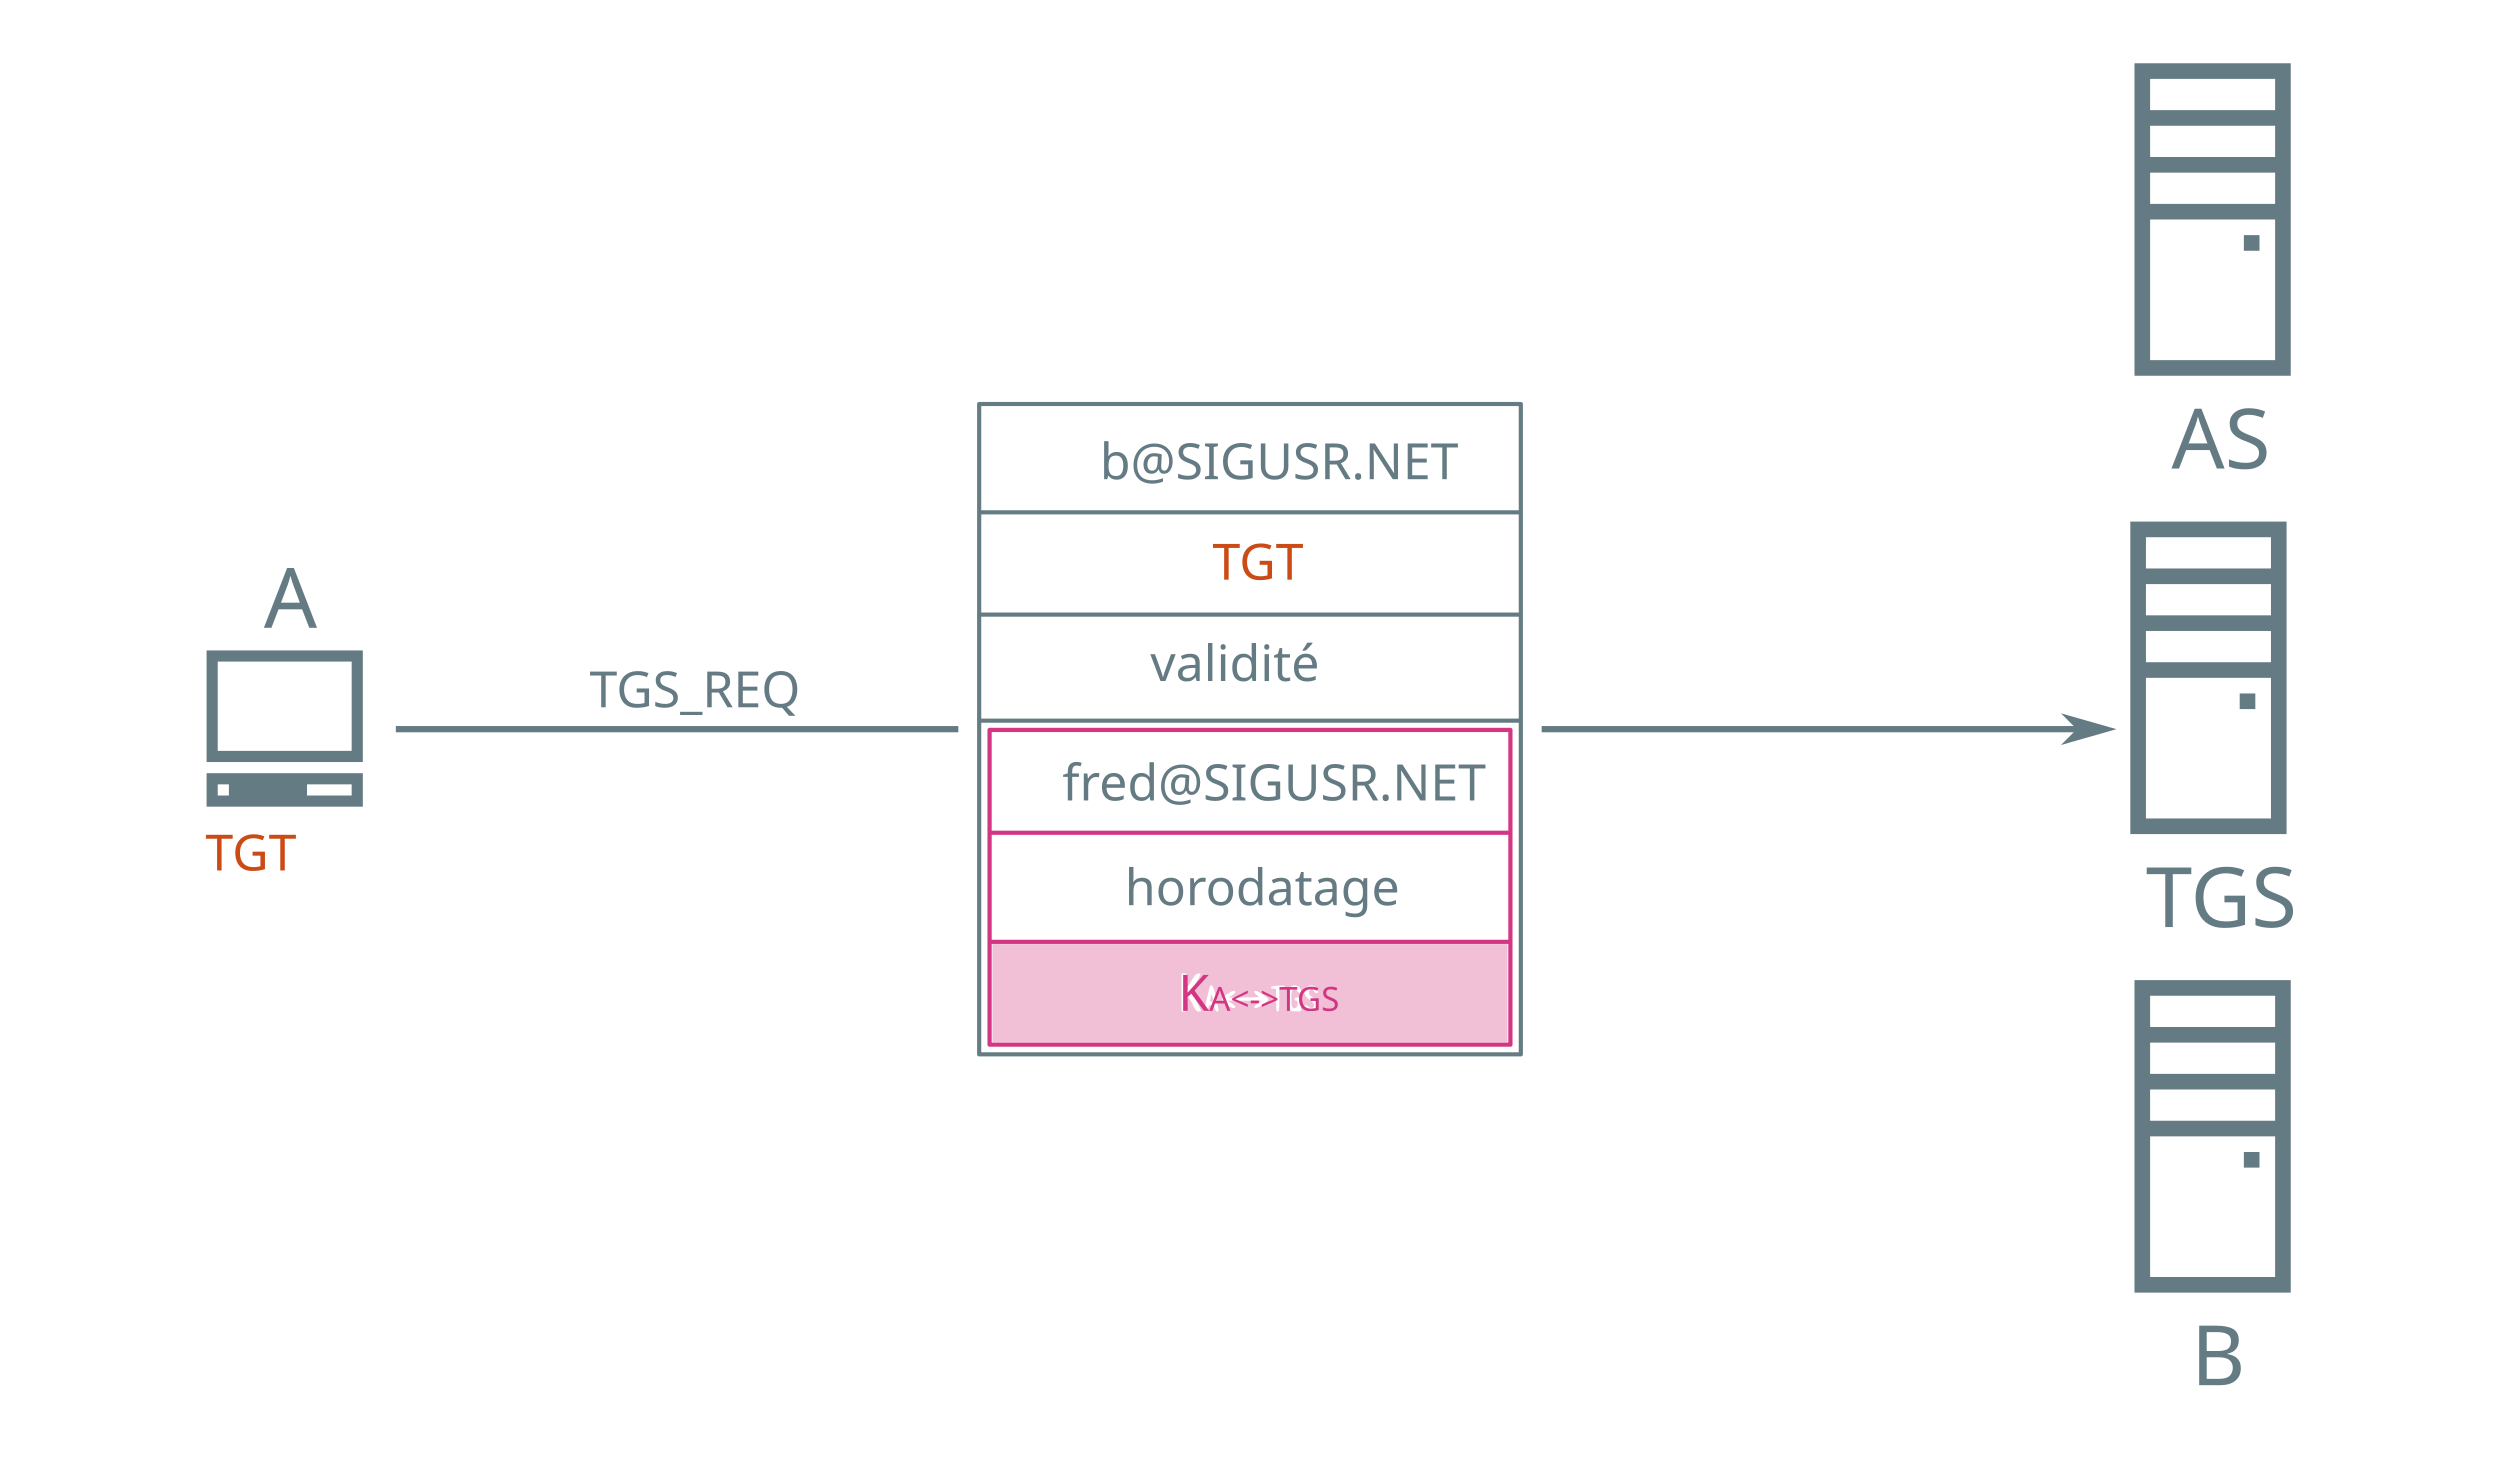
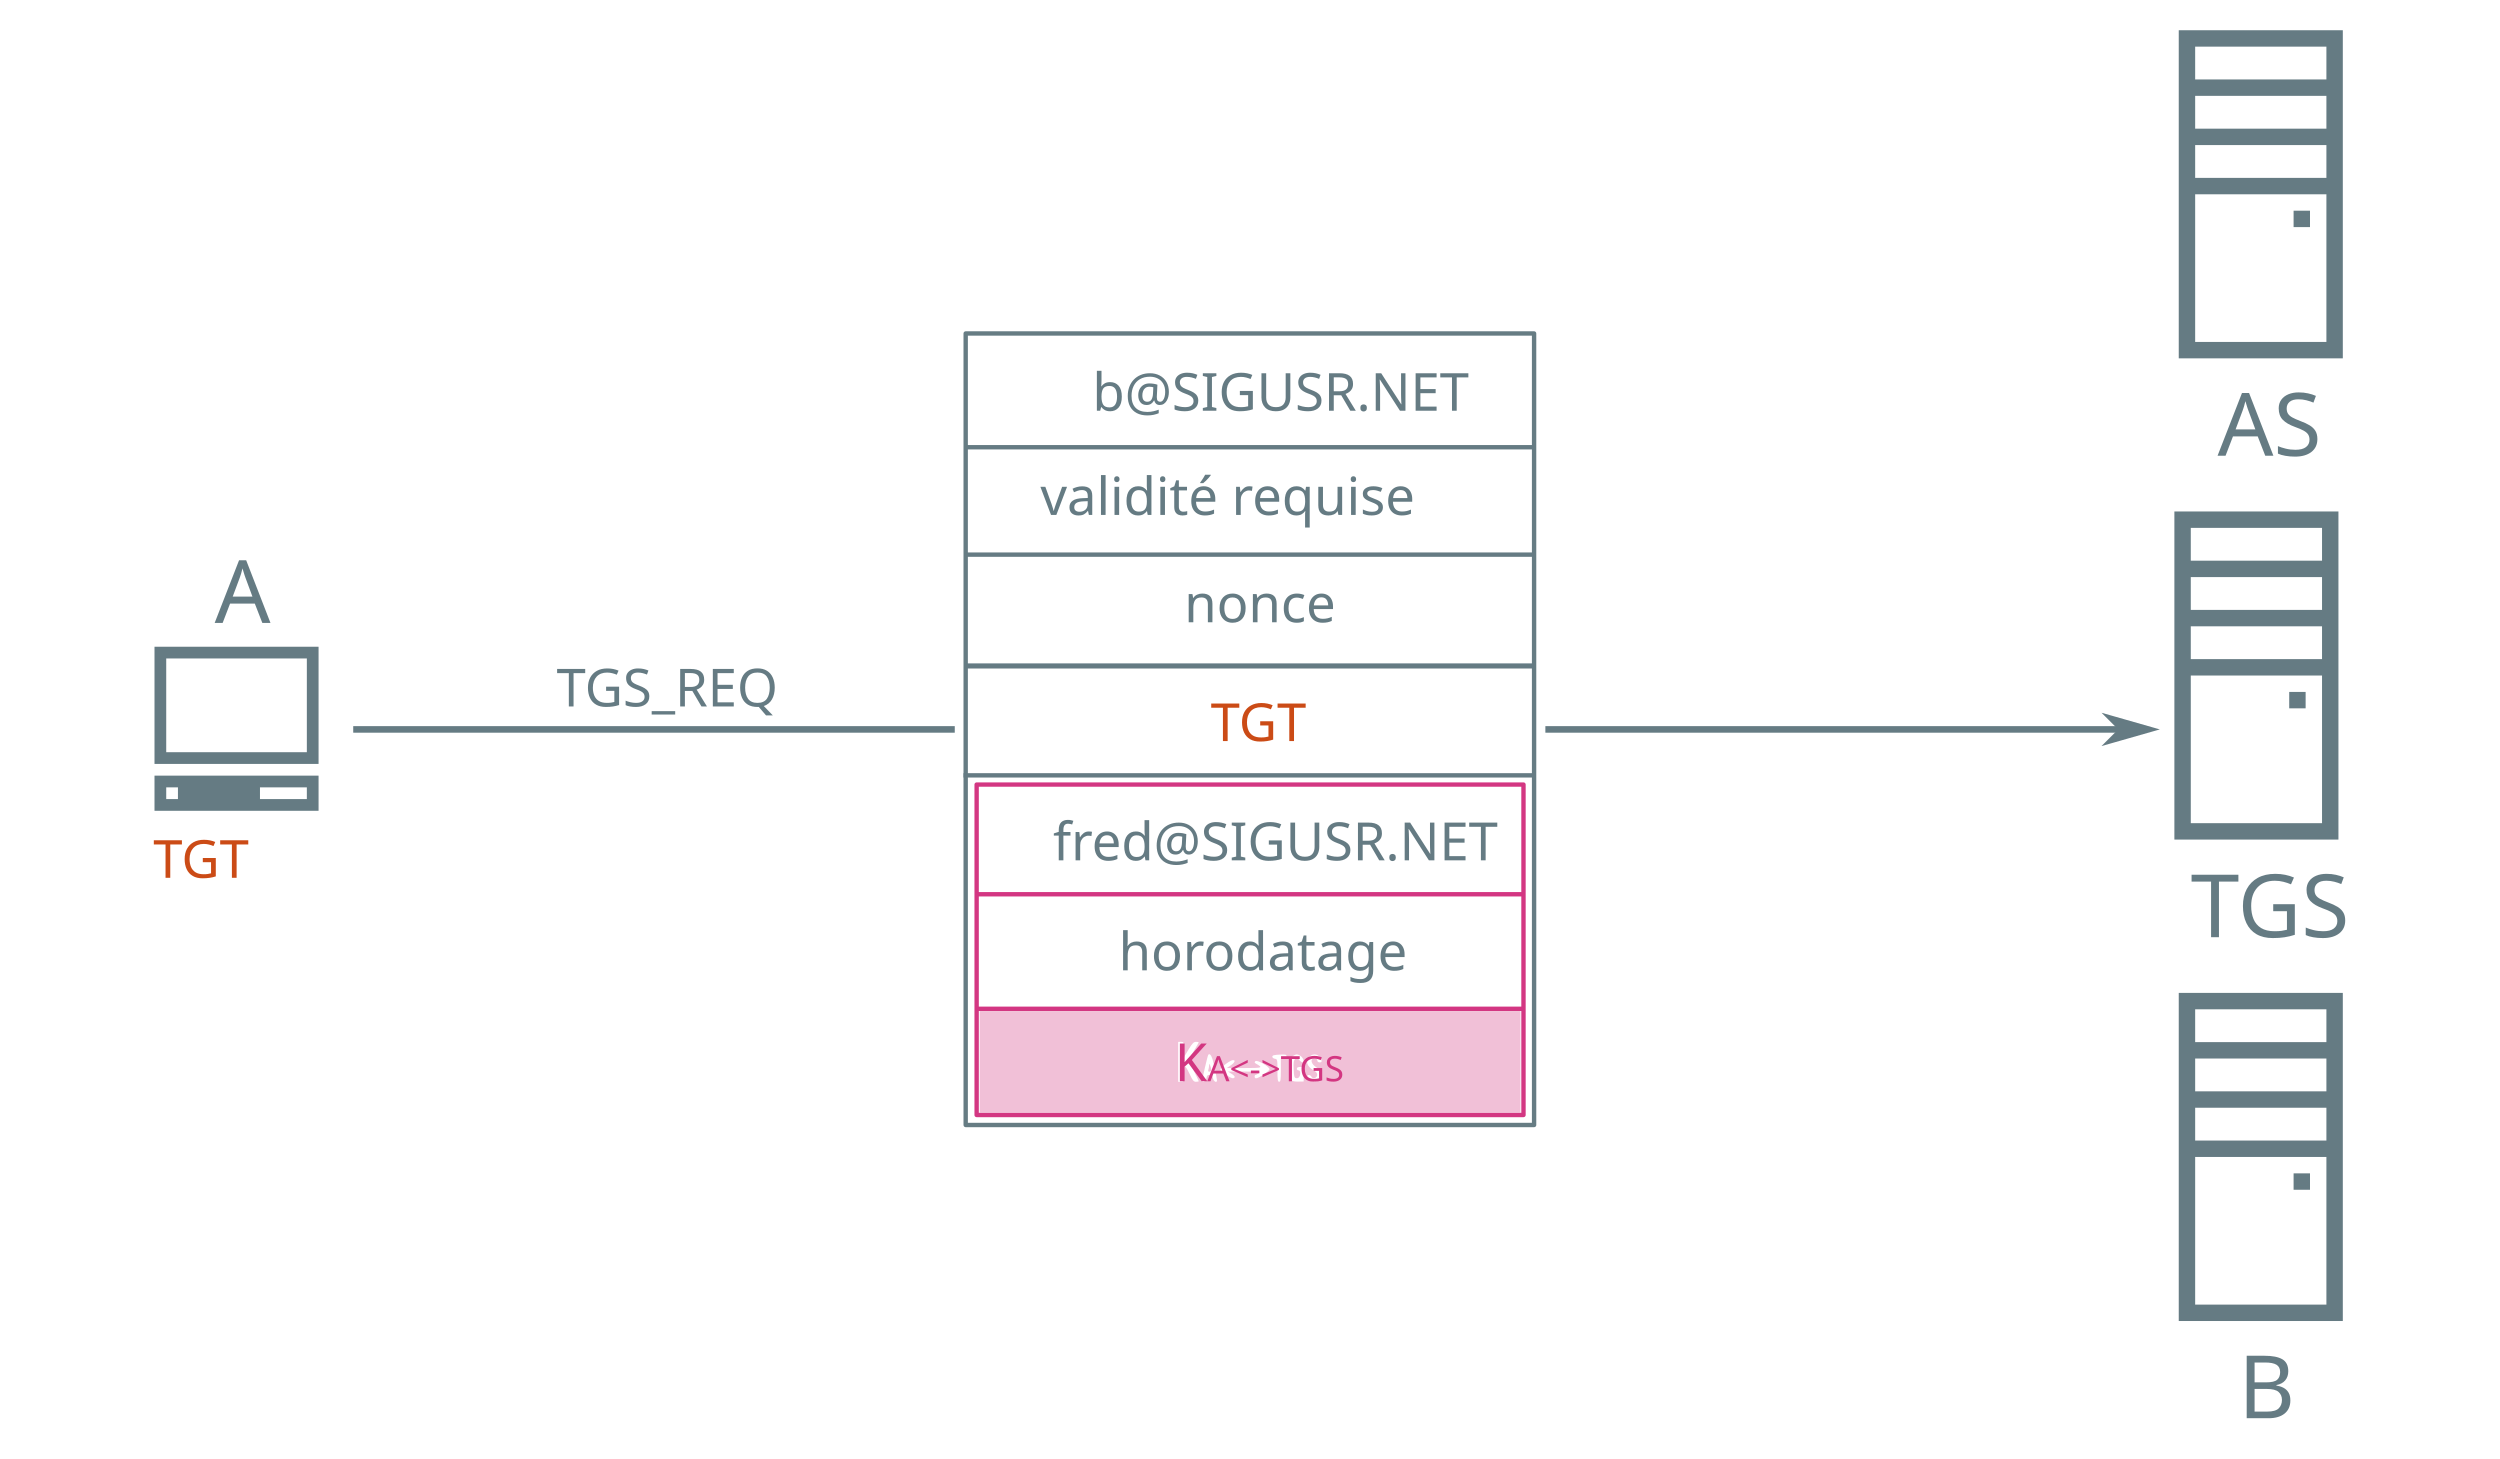
<svg xmlns="http://www.w3.org/2000/svg" width="1200" height="700" viewBox="0 0 1200 700" version="1.1" id="svg5">
  <defs id="defs5">
    <marker style="overflow:visible;" id="Arrow1Mend" refX="0.0" refY="0.0" orient="auto">
      <path transform="scale(0.4) rotate(180) translate(10,0)" style="fill-rule:evenodd;fill:context-stroke;stroke:context-stroke;stroke-width:1.0pt;" d="M 0.0,0.0 L 5.0,-5.0 L -12.5,0.0 L 5.0,5.0 L 0.0,0.0 z " id="path16067" />
    </marker>
  </defs>
  <style id="style2">
        @font-face {
            font-family: 'Iosevka';
            font-display: swap;
            font-weight: 400;
            font-stretch: normal;
            font-style: normal;
            src: url('/dist/theme/fonts/Iosevka/WOFF2/Iosevka-Regular.woff2') format('woff2');
        }

        @font-face {
            font-family: 'Iosevka';
            font-display: swap;
            font-weight: 400;
            font-stretch: normal;
            font-style: italic;
            src: url('/dist/theme/fonts/Iosevka/WOFF2/Iosevka-Italic.woff2') format('woff2');
        }

        @font-face {
            font-family: 'Iosevka';
            font-display: swap;
            font-weight: 700;
            font-stretch: normal;
            font-style: normal;
            src: url('/dist/theme/fonts/Iosevka/WOFF2/Iosevka-Bold.woff2') format('woff2');
        }

        @font-face {
            font-family: 'Iosevka';
            font-display: swap;
            font-weight: 700;
            font-stretch: normal;
            font-style: italic;
            src: url('/dist/theme/fonts/Iosevka/WOFF2/Iosevka-BoldItalic.woff2') format('woff2');
        }
    </style>
-   <g id="g966" transform="matrix(0.9921875,0,0,0.9921875,56.60349,347.3899)">
+   <g id="g966" transform="matrix(1.041763,0,0,1.041763,29.48436,347.3777)">
    <rect class="st0" height="48.594" id="XMLID_2248_" width="70.191" x="45.587" y="-32.763" style="fill:none;stroke:#657b83;stroke-width:5.399;stroke-miterlimit:10;stroke-opacity:1" />
    <path class="st1" d="M 42.887,23.93 V 40.128 H 118.478 V 23.93 Z m 10.799,10.799 h -5.399 v -5.399 h 5.399 z m 59.393,0 H 91.481 V 29.33 H 113.078 Z" id="XMLID_49_" style="fill:#657b83;fill-opacity:1;stroke-width:2.7" />
  </g>
-   <g id="g977-4" transform="matrix(0.9921875,0,0,0.9921875,423.9048,551.2061)">
+   <g id="g977-4" transform="matrix(1.041763,0,0,1.041763,415.1382,561.3778)">
    <path d="m 605.382,-81.387 v 22.677 7.559 15.118 7.559 15.118 7.559 75.591 h 75.591 v -75.591 -7.559 -15.118 -7.559 -15.118 -7.559 -22.677 z m 7.559,7.559 h 60.472 v 15.118 h -60.472 z m 0,22.677 h 60.472 v 15.118 h -60.472 z m 0,22.677 h 60.472 v 15.118 h -60.472 z m 0,22.677 h 60.472 V 62.235 h -60.472 z m 45.354,7.559 v 7.559 h 7.559 V 1.762 Z" style="fill:#657b83;fill-opacity:1;stroke:none;stroke-width:0px" id="path2-7" />
  </g>
-   <text xml:space="preserve" style="font-size:40px;line-height:1.25;font-family:Iosevka;-inkscape-font-specification:'Iosevka, Normal';fill:#657b83;fill-opacity:1" x="126.656" y="301.336" id="text2107">
-     <tspan id="tspan2105" x="126.656" y="301.336">A</tspan>
+   <text xml:space="preserve" style="font-size:41.999px;line-height:1.25;font-family:Iosevka;-inkscape-font-specification:'Iosevka, Normal';fill:#657b83;fill-opacity:1;stroke-width:1.05" x="103.037" y="299.023" id="text2107">
+     <tspan id="tspan2105" x="103.037" y="299.023" style="stroke-width:1.05">A</tspan>
  </text>
-   <g id="g977" transform="matrix(0.9921875,0,0,0.9921875,423.9048,111.1158)">
+   <g id="g977" transform="matrix(1.041763,0,0,1.041763,415.1382,99.29806)">
    <path d="m 605.382,-81.387 v 22.677 7.559 15.118 7.559 15.118 7.559 75.591 h 75.591 v -75.591 -7.559 -15.118 -7.559 -15.118 -7.559 -22.677 z m 7.559,7.559 h 60.472 v 15.118 h -60.472 z m 0,22.677 h 60.472 v 15.118 h -60.472 z m 0,22.677 h 60.472 v 15.118 h -60.472 z m 0,22.677 h 60.472 V 62.235 h -60.472 z m 45.354,7.559 v 7.559 h 7.559 V 1.762 Z" style="fill:#657b83;fill-opacity:1;stroke:none;stroke-width:0px" id="path2" />
  </g>
-   <text xml:space="preserve" style="font-size:40px;line-height:1.25;font-family:Iosevka;-inkscape-font-specification:'Iosevka, Normal';fill:#657b83;fill-opacity:1;stroke-width:1" x="1042.297" y="224.889" id="text7127">
-     <tspan id="tspan7125" x="1042.297" y="224.889" style="stroke-width:1">AS</tspan>
+   <text xml:space="preserve" style="font-size:41.999px;line-height:1.25;font-family:Iosevka;-inkscape-font-specification:'Iosevka, Normal';fill:#657b83;fill-opacity:1;stroke-width:1.05" x="1064.429" y="218.756" id="text7127">
+     <tspan id="tspan7125" x="1064.429" y="218.756" style="stroke-width:1.05">AS</tspan>
  </text>
-   <g id="g977-0" transform="matrix(0.9921875,0,0,0.9921875,421.9048,331.1158)">
+   <g id="g977-0" transform="matrix(1.041763,0,0,1.041763,413.0383,330.2905)">
    <path d="m 605.382,-81.387 v 22.677 7.559 15.118 7.559 15.118 7.559 75.591 h 75.591 v -75.591 -7.559 -15.118 -7.559 -15.118 -7.559 -22.677 z m 7.559,7.559 h 60.472 v 15.118 h -60.472 z m 0,22.677 h 60.472 v 15.118 h -60.472 z m 0,22.677 h 60.472 v 15.118 h -60.472 z m 0,22.677 h 60.472 V 62.235 h -60.472 z m 45.354,7.559 v 7.559 h 7.559 V 1.762 Z" style="fill:#657b83;fill-opacity:1;stroke:none;stroke-width:0px" id="path2-4" />
  </g>
-   <text xml:space="preserve" style="font-size:40px;line-height:1.25;font-family:Iosevka;-inkscape-font-specification:'Iosevka, Normal';fill:#657b83;fill-opacity:1" x="1030.017" y="444.989" id="text7127-8">
-     <tspan id="tspan7125-8" x="1030.017" y="444.989">TGS</tspan>
+   <text xml:space="preserve" style="font-size:41.999px;line-height:1.25;font-family:Iosevka;-inkscape-font-specification:'Iosevka, Normal';fill:#657b83;fill-opacity:1;stroke-width:1.05" x="1051.536" y="449.854" id="text7127-8">
+     <tspan id="tspan7125-8" x="1051.536" y="449.854" style="stroke-width:1.05">TGS</tspan>
  </text>
-   <text xml:space="preserve" style="font-size:40px;line-height:1.25;font-family:Iosevka;-inkscape-font-specification:'Iosevka, Normal';fill:#657b83;fill-opacity:1" x="1051.737" y="664.9" id="text9429">
-     <tspan id="tspan9427" x="1051.737" y="664.9">B</tspan>
+   <text xml:space="preserve" style="font-size:41.999px;line-height:1.25;font-family:Iosevka;-inkscape-font-specification:'Iosevka, Normal';fill:#657b83;fill-opacity:1;stroke-width:1.05" x="1074.341" y="680.753" id="text9429">
+     <tspan id="tspan9427" x="1074.341" y="680.753" style="stroke-width:1.05">B</tspan>
  </text>
-   <text xml:space="preserve" style="font-style:normal;font-variant:normal;font-weight:normal;font-stretch:normal;font-size:24px;line-height:1.25;font-family:Iosevka;-inkscape-font-specification:'Iosevka, Normal';font-variant-ligatures:normal;font-variant-caps:normal;font-variant-numeric:normal;font-variant-east-asian:normal;fill:#657b83;fill-opacity:1;stroke:none;stroke-opacity:1" x="527.928" y="230.014" id="text8602">
-     <tspan id="tspan8600" x="527.928" y="230.014">b@SIGUSR.NET</tspan>
+   <text xml:space="preserve" style="font-style:normal;font-variant:normal;font-weight:normal;font-stretch:normal;font-size:25.199px;line-height:1.25;font-family:Iosevka;-inkscape-font-specification:'Iosevka, Normal';font-variant-ligatures:normal;font-variant-caps:normal;font-variant-numeric:normal;font-variant-east-asian:normal;fill:#657b83;fill-opacity:1;stroke:none;stroke-width:0.952;stroke-opacity:1" x="524.359" y="197.151" id="text8602">
+     <tspan id="tspan8600" x="524.359" y="197.151" style="font-size:25.199px;stroke-width:0.952">b@SIGUSR.NET</tspan>
  </text>
-   <text xml:space="preserve" style="font-size:24px;line-height:1.25;font-family:Iosevka;-inkscape-font-specification:'Iosevka, Normal';fill:#cb4b16;fill-opacity:1;stroke:none;stroke-opacity:1" x="582" y="278.235" id="text25298">
-     <tspan id="tspan25296" x="582" y="278.235">TGT</tspan>
+   <text xml:space="preserve" style="font-size:25.199px;line-height:1.25;font-family:Iosevka;-inkscape-font-specification:'Iosevka, Normal';fill:#cb4b16;fill-opacity:1;stroke:none;stroke-width:1.05;stroke-opacity:1" x="581.133" y="355.7" id="text25298">
+     <tspan id="tspan25296" x="581.133" y="355.7" style="stroke-width:1.05">TGT</tspan>
  </text>
-   <text xml:space="preserve" style="font-size:24px;line-height:1.25;font-family:Iosevka;-inkscape-font-specification:'Iosevka, Normal';fill:#657b83;fill-opacity:1;stroke:none;stroke-opacity:1" x="552.144" y="326.877" id="text27480">
-     <tspan id="tspan27478" x="552.144" y="326.877">validité</tspan>
+   <text xml:space="preserve" style="font-size:25.199px;line-height:1.25;font-family:Iosevka;-inkscape-font-specification:'Iosevka, Normal';fill:#657b83;fill-opacity:1;stroke:none;stroke-width:1.05;stroke-opacity:1" x="499.387" y="247.177" id="text27480">
+     <tspan id="tspan27478" x="499.387" y="247.177" style="stroke-width:1.05">validité requise</tspan>
  </text>
-   <rect style="opacity:0.996;fill:none;fill-opacity:1;stroke:#657b83;stroke-width:2;stroke-linejoin:round;stroke-miterlimit:4;stroke-dasharray:none;stroke-opacity:1" id="rect18756" width="260" height="312.162" x="470" y="193.919" />
-   <path style="fill:none;stroke:#657b83;stroke-width:2;stroke-linecap:butt;stroke-linejoin:miter;stroke-miterlimit:4;stroke-dasharray:none;stroke-opacity:1" d="M 470,245.919 H 730" id="path18915" />
-   <path style="fill:none;stroke:#657b83;stroke-width:2;stroke-linecap:butt;stroke-linejoin:miter;stroke-miterlimit:4;stroke-dasharray:none;stroke-opacity:1" d="M 470,295.019 H 730" id="path18915-8" />
-   <path style="fill:none;stroke:#657b83;stroke-width:2;stroke-linecap:butt;stroke-linejoin:miter;stroke-miterlimit:4;stroke-dasharray:none;stroke-opacity:1" d="M 470,345.919 H 730" id="path18915-6" />
-   <rect style="opacity:0.996;fill:none;stroke:#d33682;stroke-width:2.037;stroke-linejoin:round;stroke-miterlimit:4;stroke-dasharray:none;stroke-dashoffset:0;stroke-opacity:1" id="rect7140" width="250" height="151.046" x="475" y="350.377" />
-   <text xml:space="preserve" style="font-style:normal;font-variant:normal;font-weight:normal;font-stretch:normal;font-size:24.084px;line-height:1.25;font-family:Iosevka;-inkscape-font-specification:'Iosevka, Normal';font-variant-ligatures:normal;font-variant-caps:normal;font-variant-numeric:normal;font-variant-east-asian:normal;fill:#657b83;fill-opacity:1;stroke:none;stroke-width:1.003;stroke-opacity:1" x="511.703" y="382.874" id="text8602-4" transform="scale(0.9965314,1.003481)">
-     <tspan id="tspan8600-8" x="511.703" y="382.874" style="stroke-width:1.003">fred@SIGUSR.NET</tspan>
+   <rect style="opacity:0.996;fill:none;fill-opacity:1;stroke:#657b83;stroke-width:2.1;stroke-linejoin:round;stroke-miterlimit:4;stroke-dasharray:none;stroke-opacity:1" id="rect18756" width="272.831" height="379.927" x="463.532" y="160.068" />
+   <path style="fill:none;stroke:#657b83;stroke-width:2.1;stroke-linecap:butt;stroke-linejoin:miter;stroke-miterlimit:4;stroke-dasharray:none;stroke-opacity:1" d="M 463.537,214.673 H 736.528" id="path18915" />
+   <path style="fill:none;stroke:#657b83;stroke-width:2.1;stroke-linecap:butt;stroke-linejoin:miter;stroke-miterlimit:4;stroke-dasharray:none;stroke-opacity:1" d="M 463.537,266.226 H 736.528" id="path18915-8" />
+   <path style="fill:none;stroke:#657b83;stroke-width:2.1;stroke-linecap:butt;stroke-linejoin:miter;stroke-miterlimit:4;stroke-dasharray:none;stroke-opacity:1" d="M 463.537,319.669 H 736.528" id="path18915-6" />
+   <path style="fill:none;stroke:#657b83;stroke-width:2.1;stroke-linecap:butt;stroke-linejoin:miter;stroke-miterlimit:4;stroke-dasharray:none;stroke-opacity:1" d="M 463.537,319.669 H 736.528" id="path18915-6-6" />
+   <path style="fill:none;stroke:#657b83;stroke-width:2.1;stroke-linecap:butt;stroke-linejoin:miter;stroke-miterlimit:4;stroke-dasharray:none;stroke-opacity:1" d="M 463.537,319.669 H 736.528" id="path18915-6-4" />
+   <path style="fill:none;stroke:#657b83;stroke-width:2.1;stroke-linecap:butt;stroke-linejoin:miter;stroke-miterlimit:4;stroke-dasharray:none;stroke-opacity:1" d="M 463.537,319.669 H 736.528" id="path18915-6-4-8" />
+   <path style="fill:none;stroke:#657b83;stroke-width:2.1;stroke-linecap:butt;stroke-linejoin:miter;stroke-miterlimit:4;stroke-dasharray:none;stroke-opacity:1" d="M 462.487,372.168 H 735.478" id="path18915-6-4-8-8" />
+   <rect style="opacity:0.996;fill:none;stroke:#d33682;stroke-width:2.1;stroke-linejoin:round;stroke-miterlimit:4;stroke-dasharray:none;stroke-dashoffset:0;stroke-opacity:1" id="rect7140" width="262.491" height="158.593" x="468.786" y="376.597" />
+   <text xml:space="preserve" style="font-style:normal;font-variant:normal;font-weight:normal;font-stretch:normal;font-size:25.287px;line-height:1.25;font-family:Iosevka;-inkscape-font-specification:'Iosevka, Normal';font-variant-ligatures:normal;font-variant-caps:normal;font-variant-numeric:normal;font-variant-east-asian:normal;fill:#657b83;fill-opacity:1;stroke:none;stroke-width:1.054;stroke-opacity:1" x="507.219" y="411.524" id="text8602-4" transform="scale(0.9965314,1.003481)">
+     <tspan id="tspan8600-8" x="507.219" y="411.524" style="stroke-width:1.054">fred@SIGUSR.NET</tspan>
  </text>
-   <text xml:space="preserve" style="font-size:24.084px;line-height:1.25;font-family:Iosevka;-inkscape-font-specification:'Iosevka, Normal';fill:#657b83;fill-opacity:1;stroke:none;stroke-width:1.003;stroke-opacity:1" x="541.783" y="432.977" id="text23706" transform="scale(0.9965314,1.003481)">
-     <tspan x="541.783" y="432.977" id="tspan23708" style="stroke-width:1.003">horodatage</tspan>
+   <text xml:space="preserve" style="font-size:25.287px;line-height:1.25;font-family:Iosevka;-inkscape-font-specification:'Iosevka, Normal';fill:#657b83;fill-opacity:1;stroke:none;stroke-width:1.054;stroke-opacity:1" x="538.803" y="464.13" id="text23706" transform="scale(0.9965314,1.003481)">
+     <tspan x="538.803" y="464.13" id="tspan23708" style="stroke-width:1.054">horodatage</tspan>
  </text>
-   <text xml:space="preserve" style="font-size:24.084px;line-height:1.25;font-family:Iosevka;-inkscape-font-specification:'Iosevka, Normal';fill:#d33682;fill-opacity:1;stroke-width:1.003;stroke:none;stroke-opacity:1" x="567.552" y="483.538" id="text7716" transform="scale(0.9965314,1.003481)">
-     <tspan id="tspan7714" x="567.552" y="483.538" style="stroke-width:1.003;stroke:none;stroke-opacity:1;fill:#d33682;fill-opacity:1">K<tspan style="font-size:16px;stroke:none;stroke-opacity:1;fill:#d33682;fill-opacity:1" id="tspan35973">A&lt;-&gt;TGS</tspan>
+   <text xml:space="preserve" style="font-size:25.287px;line-height:1.25;font-family:Iosevka;-inkscape-font-specification:'Iosevka, Normal';fill:#d33682;fill-opacity:1;stroke:none;stroke-width:1.054;stroke-opacity:1" x="565.859" y="517.218" id="text7716" transform="scale(0.9965314,1.003481)">
+     <tspan id="tspan7714" x="565.859" y="517.218" style="fill:#d33682;fill-opacity:1;stroke:none;stroke-width:1.054;stroke-opacity:1">K<tspan style="font-size:16.799px;fill:#d33682;fill-opacity:1;stroke:none;stroke-width:1.054;stroke-opacity:1" id="tspan35973">A&lt;-&gt;TGS</tspan>
    </tspan>
  </text>
-   <path style="fill:none;stroke:#d33682;stroke-width:2.007;stroke-linecap:butt;stroke-linejoin:miter;stroke-miterlimit:4;stroke-dasharray:none;stroke-opacity:1" d="M 475,399.719 H 725" id="path11155" />
-   <path style="fill:none;stroke:#d33682;stroke-width:2.007;stroke-linecap:butt;stroke-linejoin:miter;stroke-miterlimit:4;stroke-dasharray:none;stroke-opacity:1" d="M 475,452.082 H 725" id="path11155-8" />
-   <path style="fill:none;stroke:#657b83;stroke-width:3;stroke-linecap:butt;stroke-linejoin:miter;stroke-opacity:1;stroke-miterlimit:4;stroke-dasharray:none" d="M 190,350 H 460" id="path15909" />
-   <path style="fill:none;stroke:#657b83;stroke-width:3;stroke-linecap:butt;stroke-linejoin:miter;stroke-opacity:1;stroke-miterlimit:4;stroke-dasharray:none;marker-end:url(#Arrow1Mend)" d="m 740,350 h 270" id="path15911" />
-   <path style="opacity:0.996;fill:#d33682;stroke:none;stroke-width:1.043;stroke-linejoin:round;fill-opacity:0.314" d="M 476.401,476.662 V 453.194 H 600 723.598 V 476.662 500.13 H 600 476.401 Z m 93.351,5.507 c 0,-1.847 0.195,-3.479 0.432,-3.626 0.238,-0.147 1.222,1.365 2.187,3.359 1.419,2.932 1.985,3.626 2.957,3.626 0.662,0 1.203,-0.122 1.203,-0.271 0,-0.149 -1.065,-2.392 -2.367,-4.984 l -2.367,-4.713 1.78,-2.969 c 3.164,-5.279 3.176,-5.316 1.697,-5.316 -1.04,0 -1.706,0.688 -3.405,3.52 l -2.112,3.52 -0.003,-3.52 c -0.003,-3.406 -0.045,-3.52 -1.307,-3.52 h -1.304 v 9.126 9.126 h 1.304 c 1.256,0 1.304,-0.124 1.304,-3.359 z m 10.335,1.66 c 0.128,-1.107 0.442,-1.43 1.393,-1.43 0.94,0 1.308,0.367 1.571,1.565 0.331,1.506 1.82,2.249 1.83,0.913 0.003,-0.359 -0.511,-3.082 -1.142,-6.052 -1.028,-4.839 -1.907,-6.594 -2.838,-5.663 -0.281,0.281 -2.806,11.036 -2.806,11.951 0,1.215 1.839,0.029 1.99,-1.284 z m 33.994,-3.776 v -5.476 h 1.304 c 0.829,0 1.304,-0.294 1.304,-0.807 0,-0.658 -0.594,-0.778 -3.218,-0.652 -1.993,0.096 -3.3,0.404 -3.433,0.807 -0.135,0.409 0.287,0.652 1.132,0.652 h 1.347 v 5.476 c 0,4.52 0.137,5.476 0.782,5.476 0.646,0 0.782,-0.956 0.782,-5.476 z m 10.43,2.018 v -3.322 h -1.565 c -1.043,0 -1.565,0.261 -1.565,0.782 0,0.43 0.352,0.782 0.782,0.782 0.803,0 1.027,1.362 0.466,2.826 -0.174,0.454 -0.736,0.825 -1.248,0.825 -1.242,0 -1.565,-1.015 -1.565,-4.933 0,-2.386 0.23,-3.474 0.842,-3.982 0.721,-0.598 0.977,-0.532 1.779,0.458 1.153,1.424 2.073,1.491 2.073,0.151 0,-2.376 -3.39,-3.515 -5.304,-1.782 -0.78,0.706 -0.954,1.662 -0.954,5.249 0,5.782 0.358,6.4 3.664,6.326 l 2.594,-0.058 z m 7.607,2.158 c 1.212,-1.85 0.569,-3.683 -1.881,-5.364 -1.59,-1.091 -2.04,-1.72 -1.942,-2.719 0.163,-1.673 1.91,-2.105 2.311,-0.571 0.166,0.634 0.709,1.088 1.302,1.088 0.811,0 0.947,-0.238 0.669,-1.173 -0.751,-2.527 -3.613,-3.279 -5.458,-1.434 -1.79,1.79 -1.053,4.232 1.851,6.133 1.901,1.244 2.404,3.056 0.998,3.595 -0.441,0.169 -1.222,-0.073 -1.736,-0.538 -1.876,-1.698 -2.993,-0.549 -1.293,1.33 1.309,1.447 4.128,1.258 5.18,-0.346 z m -39.176,-0.758 c 0.168,-0.271 -0.577,-1.093 -1.655,-1.825 l -1.96,-1.332 8.335,0.012 8.335,0.012 -1.956,1.134 c -1.845,1.07 -2.636,2.493 -1.385,2.493 1.162,0 6.209,-3.401 6.209,-4.184 0,-0.807 -4.959,-4.16 -6.153,-4.16 -1.132,0 -0.655,1.305 0.808,2.212 1.392,0.863 1.213,0.89 -6.128,0.901 l -7.562,0.012 1.721,-1.049 c 1.591,-0.97 1.863,-2.076 0.511,-2.076 -1.229,0 -5.621,3.268 -5.621,4.182 0,0.558 1.012,1.587 2.477,2.517 2.649,1.682 3.539,1.936 4.024,1.151 z" id="path906" />
-   <path style="opacity:0.996;fill:#d33682;fill-opacity:0.314;stroke:none;stroke-width:1.043;stroke-linejoin:round" d="m 580.909,480.009 c 0.174,-0.454 0.333,-1.334 0.353,-1.956 0.035,-1.095 0.051,-1.097 0.485,-0.088 0.72,1.675 0.588,2.868 -0.317,2.868 -0.55,0 -0.729,-0.284 -0.522,-0.825 z" id="path1056" />
-   <g id="g847" transform="translate(-1.392,-2.168)">
+   <path style="fill:none;stroke:#d33682;stroke-width:2.107;stroke-linecap:butt;stroke-linejoin:miter;stroke-miterlimit:4;stroke-dasharray:none;stroke-opacity:1" d="M 468.786,429.244 H 731.278" id="path11155" />
+   <path style="fill:none;stroke:#d33682;stroke-width:2.107;stroke-linecap:butt;stroke-linejoin:miter;stroke-miterlimit:4;stroke-dasharray:none;stroke-opacity:1" d="M 468.786,484.223 H 731.278" id="path11155-8" />
+   <path style="fill:none;stroke:#657b83;stroke-width:3.15;stroke-linecap:butt;stroke-linejoin:miter;stroke-miterlimit:4;stroke-dasharray:none;stroke-opacity:1" d="M 169.546,350.118 H 458.287" id="path15909" />
+   <path style="fill:none;stroke:#657b83;stroke-width:3.15;stroke-linecap:butt;stroke-linejoin:miter;stroke-miterlimit:4;stroke-dasharray:none;stroke-opacity:1;marker-end:url(#Arrow1Mend)" d="M 741.778,350.118 H 1030.518" id="path15911" />
+   <path style="opacity:0.996;fill:#d33682;fill-opacity:0.314;stroke:none;stroke-width:1.095;stroke-linejoin:round" d="m 579.987,513.546 c 0.183,-0.476 0.35,-1.4 0.371,-2.053 0.037,-1.149 0.053,-1.152 0.509,-0.092 0.756,1.759 0.617,3.012 -0.332,3.012 -0.577,0 -0.766,-0.298 -0.548,-0.866 z" id="path1056" />
+   <g id="g847" transform="matrix(1.049966,0,0,1.049966,-31.40892,-19.64607)">
    <text xml:space="preserve" style="font-size:24px;line-height:1.25;font-family:Iosevka;-inkscape-font-specification:'Iosevka, Normal';fill:#cb4b16;fill-opacity:1" x="100" y="420" id="text4889">
      <tspan id="tspan4887" x="100" y="420">TGT</tspan>
    </text>
  </g>
-   <g id="g868" transform="translate(-281.168,255)">
+   <g id="g868" transform="matrix(1.049966,0,0,1.049966,-325.1641,250.3716)">
    <text xml:space="preserve" style="font-size:24px;line-height:1.25;font-family:Iosevka;-inkscape-font-specification:'Iosevka, Normal';fill:#657b83;fill-opacity:1" x="564.144" y="84.5" id="text23677">
      <tspan id="tspan23675" x="564.144" y="84.5">TGS_REQ</tspan>
    </text>
  </g>
+   <text xml:space="preserve" style="font-size:25.199px;line-height:1.25;font-family:Iosevka;-inkscape-font-specification:'Iosevka, Normal';fill:#657b83;fill-opacity:1;stroke-width:1.05" x="568.432" y="298.67" id="text2857">
+     <tspan id="tspan2855" x="568.432" y="298.67" style="stroke-width:1.05">nonce</tspan>
+   </text>
+   <path style="opacity:0.996;fill:#d33682;fill-opacity:0.314;stroke-width:1.095;stroke-linejoin:round" d="m 470.253,509.671 v -24.368 h 129.778 129.778 v 24.368 24.368 H 600.032 470.253 Z m 98.018,6.056 c 0,-1.94 0.213,-3.659 0.473,-3.819 0.26,-0.161 1.265,1.426 2.233,3.527 1.471,3.191 1.978,3.819 3.086,3.819 0.729,0 1.326,-0.128 1.326,-0.285 0,-0.157 -1.119,-2.512 -2.486,-5.234 l -2.486,-4.949 2.486,-4.094 c 1.367,-2.252 2.486,-4.209 2.486,-4.349 0,-0.14 -0.602,-0.254 -1.339,-0.254 -1.069,0 -1.786,0.746 -3.556,3.696 l -2.218,3.696 -0.003,-3.696 c -0.003,-3.577 -0.048,-3.696 -1.372,-3.696 h -1.369 v 9.583 9.583 h 1.369 c 1.319,0 1.369,-0.13 1.369,-3.527 z m 10.851,1.743 c 0.134,-1.162 0.464,-1.501 1.462,-1.501 0.987,0 1.374,0.385 1.65,1.643 0.347,1.582 1.911,2.361 1.922,0.958 0.003,-0.376 -0.536,-3.236 -1.199,-6.354 -1.079,-5.081 -2.002,-6.924 -2.98,-5.946 -0.295,0.295 -2.946,11.588 -2.946,12.549 0,1.276 1.931,0.03 2.09,-1.348 z m 35.694,-3.692 v -5.476 h 1.369 c 1.015,0 1.369,-0.29 1.369,-1.121 0,-1.028 -0.285,-1.108 -3.422,-0.958 -2.605,0.124 -3.422,0.359 -3.422,0.984 0,0.452 0.554,0.9 1.232,0.996 1.183,0.168 1.232,0.391 1.232,5.613 0,4.469 0.146,5.438 0.821,5.438 0.675,0 0.821,-0.973 0.821,-5.476 z m 10.952,1.845 v -3.488 h -1.643 c -1.095,0 -1.643,0.274 -1.643,0.821 0,0.452 0.37,0.821 0.821,0.821 0.489,0 0.818,0.498 0.813,1.232 -0.012,1.76 -0.782,2.74 -1.974,2.512 -0.882,-0.169 -1.052,-0.79 -1.188,-4.35 -0.127,-3.329 0.021,-4.302 0.747,-4.905 0.785,-0.651 1.037,-0.589 1.889,0.463 0.541,0.668 1.269,1.214 1.618,1.214 1.194,0 0.287,-2.426 -1.221,-3.267 -1.353,-0.755 -1.658,-0.755 -3.012,0.001 -1.454,0.812 -1.511,1.017 -1.664,5.942 -0.101,3.25 0.069,5.375 0.468,5.856 0.392,0.472 1.632,0.732 3.307,0.695 l 2.68,-0.06 z m 8.018,2.219 c 1.259,-1.922 0.489,-3.955 -2.143,-5.662 -2.066,-1.34 -2.792,-3.485 -1.357,-4.013 1.025,-0.377 2.053,0.125 2.053,1.002 0,0.427 0.509,0.776 1.132,0.776 0.917,0 1.063,-0.234 0.766,-1.232 -0.788,-2.653 -3.794,-3.443 -5.731,-1.506 -2.022,2.022 -1.244,4.634 1.94,6.512 1.474,0.87 1.924,1.468 1.794,2.384 -0.21,1.474 -2.061,1.974 -2.749,0.743 -0.609,-1.089 -2.079,-1.156 -2.079,-0.095 0,2.646 4.817,3.471 6.375,1.092 z m -41.152,-0.771 c 0.183,-0.297 -0.48,-1.035 -1.474,-1.641 l -1.807,-1.102 7.94,0.015 c 7.101,0.014 7.828,0.1 6.877,0.819 -0.585,0.442 -1.262,0.804 -1.506,0.804 -0.244,0 -0.443,0.37 -0.443,0.821 0,0.452 0.296,0.821 0.658,0.821 1.254,0 6.461,-3.521 6.461,-4.368 0,-1.281 -5.948,-4.689 -6.757,-3.871 -0.482,0.487 -0.438,0.756 0.186,1.118 3.603,2.088 3.427,2.158 -5.466,2.176 l -8.478,0.017 2.058,-1.398 c 1.825,-1.24 2.286,-2.435 0.938,-2.435 -1.184,0 -6.028,3.534 -6.028,4.398 0,0.528 1.154,1.703 2.601,2.65 2.744,1.795 3.693,2.058 4.239,1.175 z" id="path919" />
</svg>
